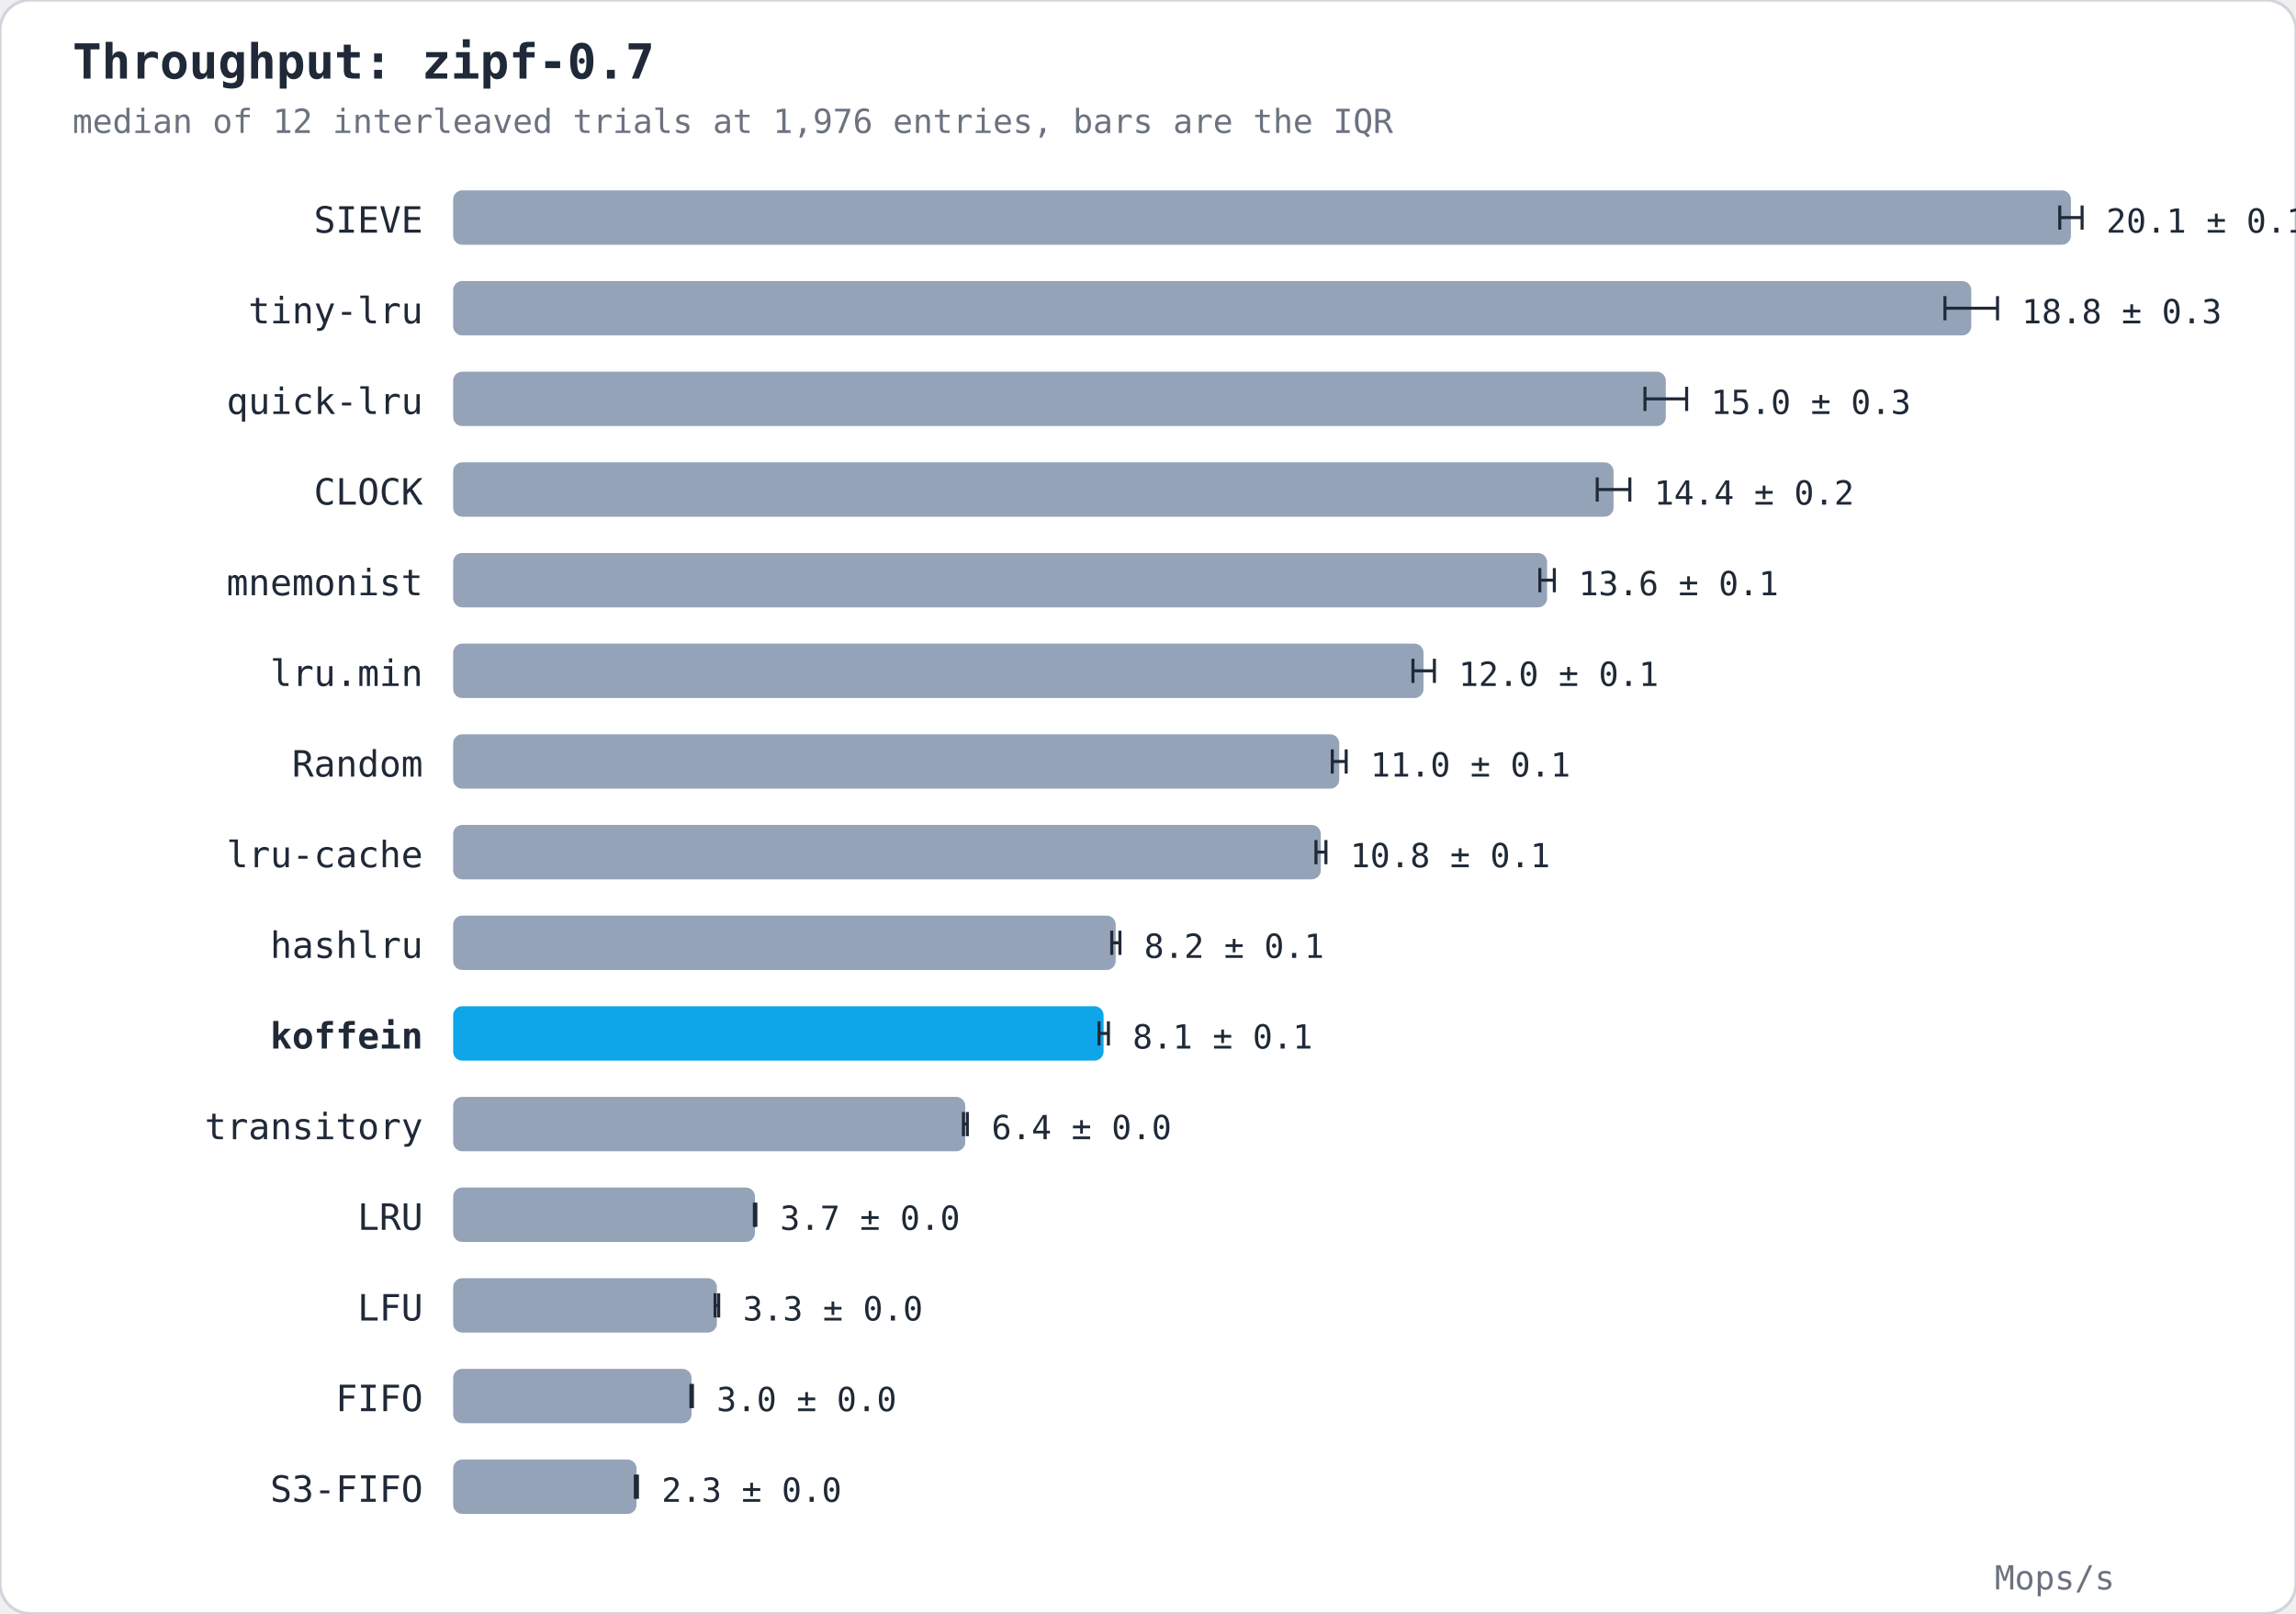
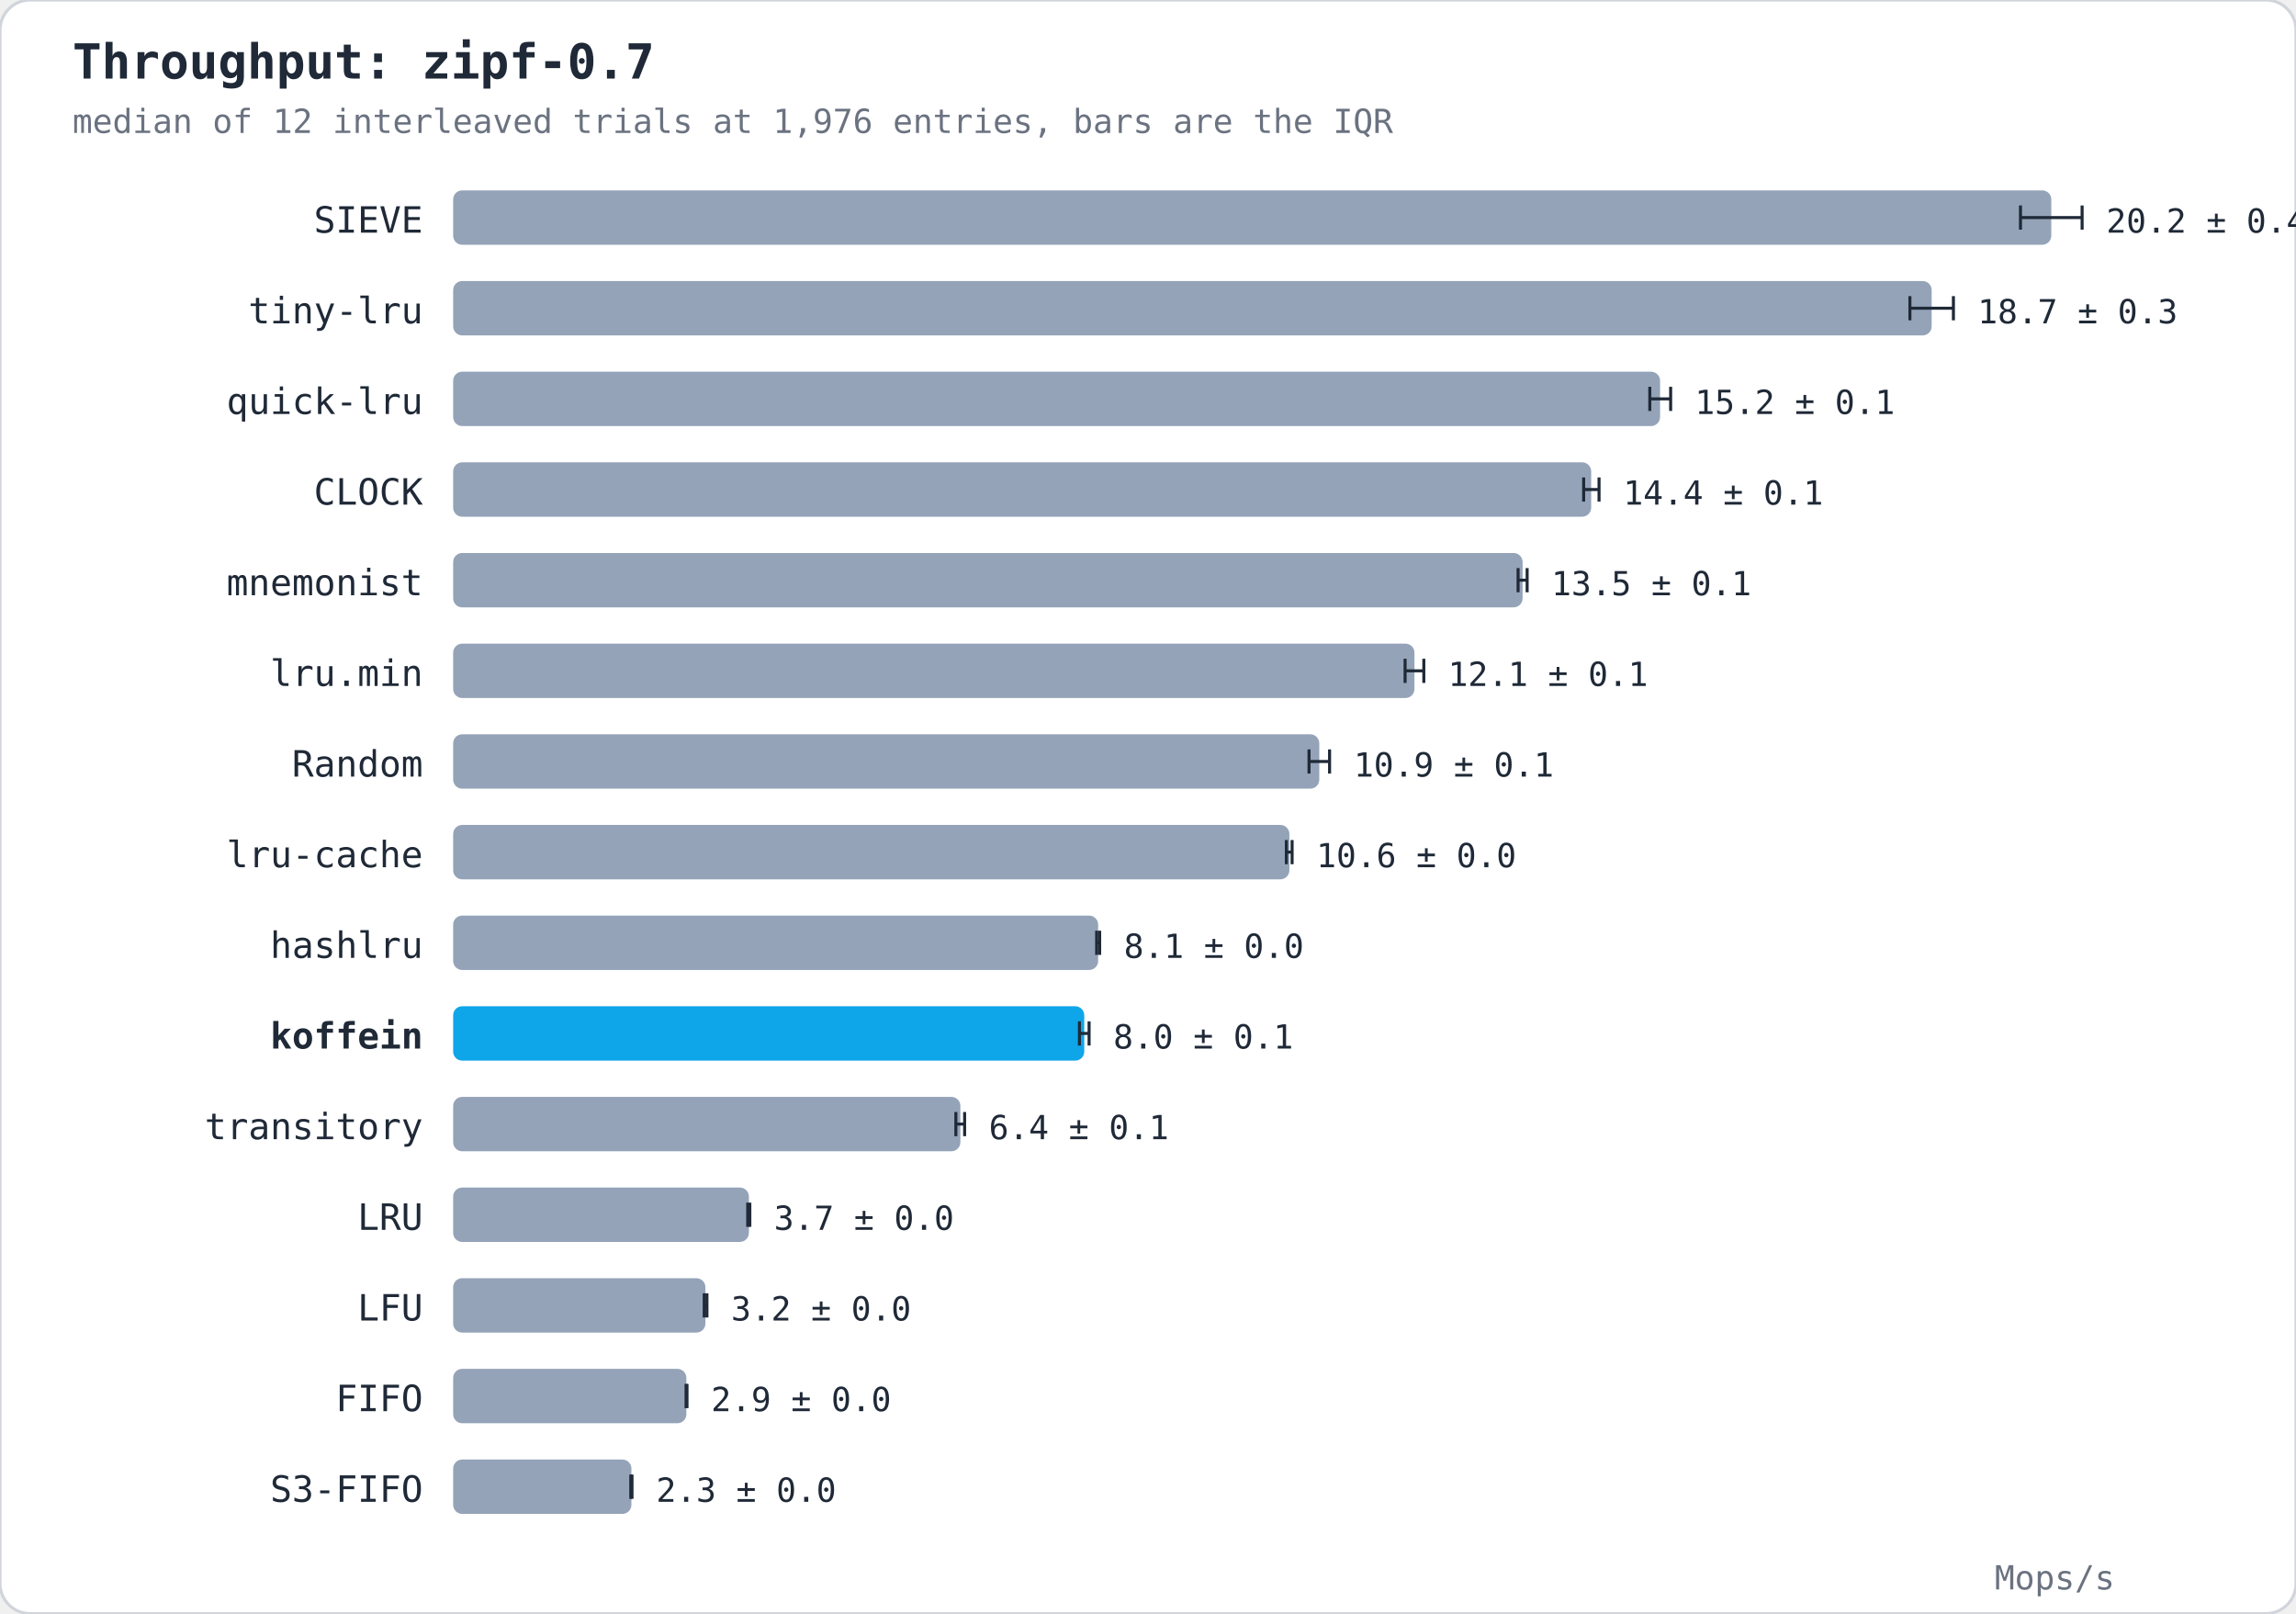
<svg xmlns="http://www.w3.org/2000/svg" viewBox="0 0 760 534" width="760" height="534" role="img">
  <rect x="0" y="0" width="760" height="534" rx="10" fill="#ffffff" stroke="#d1d5db" />
  <text x="24" y="26" font-family="ui-monospace,monospace" font-size="16" font-weight="700" fill="#1f2937">Throughput: zipf-0.7</text>
  <text x="24" y="44" font-family="ui-monospace,monospace" font-size="11" fill="#6b7280">median of 12 interleaved trials at 1,976 entries, bars are the IQR</text>
  <text x="140" y="77" text-anchor="end" font-family="ui-monospace,monospace" font-size="12" font-weight="400" fill="#1f2937">SIEVE</text>
-   <rect x="150" y="63" width="535.5" height="18" rx="3" fill="#94a3b8" />
-   <line x1="681.8" y1="72" x2="689.2" y2="72" stroke="#1f2937" stroke-width="1" />
-   <line x1="681.8" y1="68" x2="681.8" y2="76" stroke="#1f2937" stroke-width="1" />
+   <rect x="150" y="63" width="529.0" height="18" rx="3" fill="#94a3b8" />
+   <line x1="668.8" y1="72" x2="689.2" y2="72" stroke="#1f2937" stroke-width="1" />
+   <line x1="668.8" y1="68" x2="668.8" y2="76" stroke="#1f2937" stroke-width="1" />
  <line x1="689.2" y1="68" x2="689.2" y2="76" stroke="#1f2937" stroke-width="1" />
-   <text x="697.2" y="77" font-family="ui-monospace,monospace" font-size="11" fill="#1f2937">20.1 ± 0.1</text>
+   <text x="697.2" y="77" font-family="ui-monospace,monospace" font-size="11" fill="#1f2937">20.2 ± 0.4</text>
  <text x="140" y="107" text-anchor="end" font-family="ui-monospace,monospace" font-size="12" font-weight="400" fill="#1f2937">tiny-lru</text>
-   <rect x="150" y="93" width="502.5" height="18" rx="3" fill="#94a3b8" />
-   <line x1="643.8" y1="102" x2="661.2" y2="102" stroke="#1f2937" stroke-width="1" />
-   <line x1="643.8" y1="98" x2="643.8" y2="106" stroke="#1f2937" stroke-width="1" />
-   <line x1="661.2" y1="98" x2="661.2" y2="106" stroke="#1f2937" stroke-width="1" />
-   <text x="669.2" y="107" font-family="ui-monospace,monospace" font-size="11" fill="#1f2937">18.8 ± 0.3</text>
+   <rect x="150" y="93" width="489.4" height="18" rx="3" fill="#94a3b8" />
+   <line x1="632.2" y1="102" x2="646.6" y2="102" stroke="#1f2937" stroke-width="1" />
+   <line x1="632.2" y1="98" x2="632.2" y2="106" stroke="#1f2937" stroke-width="1" />
+   <line x1="646.6" y1="98" x2="646.6" y2="106" stroke="#1f2937" stroke-width="1" />
+   <text x="654.6" y="107" font-family="ui-monospace,monospace" font-size="11" fill="#1f2937">18.7 ± 0.3</text>
  <text x="140" y="137" text-anchor="end" font-family="ui-monospace,monospace" font-size="12" font-weight="400" fill="#1f2937">quick-lru</text>
-   <rect x="150" y="123" width="401.4" height="18" rx="3" fill="#94a3b8" />
-   <line x1="544.5" y1="132" x2="558.3" y2="132" stroke="#1f2937" stroke-width="1" />
-   <line x1="544.5" y1="128" x2="544.5" y2="136" stroke="#1f2937" stroke-width="1" />
-   <line x1="558.3" y1="128" x2="558.3" y2="136" stroke="#1f2937" stroke-width="1" />
-   <text x="566.3" y="137" font-family="ui-monospace,monospace" font-size="11" fill="#1f2937">15.0 ± 0.3</text>
+   <rect x="150" y="123" width="399.5" height="18" rx="3" fill="#94a3b8" />
+   <line x1="546.1" y1="132" x2="553.0" y2="132" stroke="#1f2937" stroke-width="1" />
+   <line x1="546.1" y1="128" x2="546.1" y2="136" stroke="#1f2937" stroke-width="1" />
+   <line x1="553.0" y1="128" x2="553.0" y2="136" stroke="#1f2937" stroke-width="1" />
+   <text x="561.0" y="137" font-family="ui-monospace,monospace" font-size="11" fill="#1f2937">15.2 ± 0.1</text>
  <text x="140" y="167" text-anchor="end" font-family="ui-monospace,monospace" font-size="12" font-weight="400" fill="#1f2937">CLOCK</text>
-   <rect x="150" y="153" width="384.1" height="18" rx="3" fill="#94a3b8" />
-   <line x1="528.7" y1="162" x2="539.5" y2="162" stroke="#1f2937" stroke-width="1" />
-   <line x1="528.7" y1="158" x2="528.7" y2="166" stroke="#1f2937" stroke-width="1" />
-   <line x1="539.5" y1="158" x2="539.5" y2="166" stroke="#1f2937" stroke-width="1" />
-   <text x="547.5" y="167" font-family="ui-monospace,monospace" font-size="11" fill="#1f2937">14.4 ± 0.2</text>
+   <rect x="150" y="153" width="376.7" height="18" rx="3" fill="#94a3b8" />
+   <line x1="524.2" y1="162" x2="529.3" y2="162" stroke="#1f2937" stroke-width="1" />
+   <line x1="524.2" y1="158" x2="524.2" y2="166" stroke="#1f2937" stroke-width="1" />
+   <line x1="529.3" y1="158" x2="529.3" y2="166" stroke="#1f2937" stroke-width="1" />
+   <text x="537.3" y="167" font-family="ui-monospace,monospace" font-size="11" fill="#1f2937">14.4 ± 0.1</text>
  <text x="140" y="197" text-anchor="end" font-family="ui-monospace,monospace" font-size="12" font-weight="400" fill="#1f2937">mnemonist</text>
-   <rect x="150" y="183" width="362.1" height="18" rx="3" fill="#94a3b8" />
-   <line x1="509.7" y1="192" x2="514.5" y2="192" stroke="#1f2937" stroke-width="1" />
-   <line x1="509.7" y1="188" x2="509.7" y2="196" stroke="#1f2937" stroke-width="1" />
-   <line x1="514.5" y1="188" x2="514.5" y2="196" stroke="#1f2937" stroke-width="1" />
-   <text x="522.5" y="197" font-family="ui-monospace,monospace" font-size="11" fill="#1f2937">13.6 ± 0.1</text>
+   <rect x="150" y="183" width="354.0" height="18" rx="3" fill="#94a3b8" />
+   <line x1="502.5" y1="192" x2="505.5" y2="192" stroke="#1f2937" stroke-width="1" />
+   <line x1="502.5" y1="188" x2="502.5" y2="196" stroke="#1f2937" stroke-width="1" />
+   <line x1="505.5" y1="188" x2="505.5" y2="196" stroke="#1f2937" stroke-width="1" />
+   <text x="513.5" y="197" font-family="ui-monospace,monospace" font-size="11" fill="#1f2937">13.5 ± 0.1</text>
  <text x="140" y="227" text-anchor="end" font-family="ui-monospace,monospace" font-size="12" font-weight="400" fill="#1f2937">lru.min</text>
-   <rect x="150" y="213" width="321.2" height="18" rx="3" fill="#94a3b8" />
-   <line x1="467.7" y1="222" x2="474.8" y2="222" stroke="#1f2937" stroke-width="1" />
-   <line x1="467.7" y1="218" x2="467.7" y2="226" stroke="#1f2937" stroke-width="1" />
-   <line x1="474.8" y1="218" x2="474.8" y2="226" stroke="#1f2937" stroke-width="1" />
-   <text x="482.8" y="227" font-family="ui-monospace,monospace" font-size="11" fill="#1f2937">12.0 ± 0.1</text>
+   <rect x="150" y="213" width="318.2" height="18" rx="3" fill="#94a3b8" />
+   <line x1="465.1" y1="222" x2="471.3" y2="222" stroke="#1f2937" stroke-width="1" />
+   <line x1="465.1" y1="218" x2="465.1" y2="226" stroke="#1f2937" stroke-width="1" />
+   <line x1="471.3" y1="218" x2="471.3" y2="226" stroke="#1f2937" stroke-width="1" />
+   <text x="479.3" y="227" font-family="ui-monospace,monospace" font-size="11" fill="#1f2937">12.1 ± 0.1</text>
  <text x="140" y="257" text-anchor="end" font-family="ui-monospace,monospace" font-size="12" font-weight="400" fill="#1f2937">Random</text>
-   <rect x="150" y="243" width="293.3" height="18" rx="3" fill="#94a3b8" />
-   <line x1="441.0" y1="252" x2="445.6" y2="252" stroke="#1f2937" stroke-width="1" />
-   <line x1="441.0" y1="248" x2="441.0" y2="256" stroke="#1f2937" stroke-width="1" />
-   <line x1="445.6" y1="248" x2="445.6" y2="256" stroke="#1f2937" stroke-width="1" />
-   <text x="453.6" y="257" font-family="ui-monospace,monospace" font-size="11" fill="#1f2937">11.0 ± 0.1</text>
+   <rect x="150" y="243" width="286.7" height="18" rx="3" fill="#94a3b8" />
+   <line x1="433.3" y1="252" x2="440.1" y2="252" stroke="#1f2937" stroke-width="1" />
+   <line x1="433.3" y1="248" x2="433.3" y2="256" stroke="#1f2937" stroke-width="1" />
+   <line x1="440.1" y1="248" x2="440.1" y2="256" stroke="#1f2937" stroke-width="1" />
+   <text x="448.1" y="257" font-family="ui-monospace,monospace" font-size="11" fill="#1f2937">10.9 ± 0.1</text>
  <text x="140" y="287" text-anchor="end" font-family="ui-monospace,monospace" font-size="12" font-weight="400" fill="#1f2937">lru-cache</text>
-   <rect x="150" y="273" width="287.2" height="18" rx="3" fill="#94a3b8" />
-   <line x1="435.6" y1="282" x2="438.9" y2="282" stroke="#1f2937" stroke-width="1" />
-   <line x1="435.6" y1="278" x2="435.6" y2="286" stroke="#1f2937" stroke-width="1" />
-   <line x1="438.9" y1="278" x2="438.9" y2="286" stroke="#1f2937" stroke-width="1" />
-   <text x="446.9" y="287" font-family="ui-monospace,monospace" font-size="11" fill="#1f2937">10.8 ± 0.1</text>
+   <rect x="150" y="273" width="276.8" height="18" rx="3" fill="#94a3b8" />
+   <line x1="425.8" y1="282" x2="427.7" y2="282" stroke="#1f2937" stroke-width="1" />
+   <line x1="425.8" y1="278" x2="425.8" y2="286" stroke="#1f2937" stroke-width="1" />
+   <line x1="427.7" y1="278" x2="427.7" y2="286" stroke="#1f2937" stroke-width="1" />
+   <text x="435.7" y="287" font-family="ui-monospace,monospace" font-size="11" fill="#1f2937">10.6 ± 0.0</text>
  <text x="140" y="317" text-anchor="end" font-family="ui-monospace,monospace" font-size="12" font-weight="400" fill="#1f2937">hashlru</text>
-   <rect x="150" y="303" width="219.3" height="18" rx="3" fill="#94a3b8" />
-   <line x1="368.0" y1="312" x2="370.7" y2="312" stroke="#1f2937" stroke-width="1" />
-   <line x1="368.0" y1="308" x2="368.0" y2="316" stroke="#1f2937" stroke-width="1" />
-   <line x1="370.7" y1="308" x2="370.7" y2="316" stroke="#1f2937" stroke-width="1" />
-   <text x="378.7" y="317" font-family="ui-monospace,monospace" font-size="11" fill="#1f2937">8.2 ± 0.1</text>
+   <rect x="150" y="303" width="213.5" height="18" rx="3" fill="#94a3b8" />
+   <line x1="363.0" y1="312" x2="364.0" y2="312" stroke="#1f2937" stroke-width="1" />
+   <line x1="363.0" y1="308" x2="363.0" y2="316" stroke="#1f2937" stroke-width="1" />
+   <line x1="364.0" y1="308" x2="364.0" y2="316" stroke="#1f2937" stroke-width="1" />
+   <text x="372.0" y="317" font-family="ui-monospace,monospace" font-size="11" fill="#1f2937">8.1 ± 0.0</text>
  <text x="140" y="347" text-anchor="end" font-family="ui-monospace,monospace" font-size="12" font-weight="700" fill="#1f2937">koffein</text>
-   <rect x="150" y="333" width="215.3" height="18" rx="3" fill="#0ea5e9" />
-   <line x1="363.8" y1="342" x2="366.9" y2="342" stroke="#1f2937" stroke-width="1" />
-   <line x1="363.8" y1="338" x2="363.8" y2="346" stroke="#1f2937" stroke-width="1" />
-   <line x1="366.9" y1="338" x2="366.9" y2="346" stroke="#1f2937" stroke-width="1" />
-   <text x="374.9" y="347" font-family="ui-monospace,monospace" font-size="11" fill="#1f2937">8.1 ± 0.1</text>
+   <rect x="150" y="333" width="208.9" height="18" rx="3" fill="#0ea5e9" />
+   <line x1="357.3" y1="342" x2="360.5" y2="342" stroke="#1f2937" stroke-width="1" />
+   <line x1="357.3" y1="338" x2="357.3" y2="346" stroke="#1f2937" stroke-width="1" />
+   <line x1="360.5" y1="338" x2="360.5" y2="346" stroke="#1f2937" stroke-width="1" />
+   <text x="368.5" y="347" font-family="ui-monospace,monospace" font-size="11" fill="#1f2937">8.0 ± 0.1</text>
  <text x="140" y="377" text-anchor="end" font-family="ui-monospace,monospace" font-size="12" font-weight="400" fill="#1f2937">transitory</text>
-   <rect x="150" y="363" width="169.5" height="18" rx="3" fill="#94a3b8" />
-   <line x1="318.9" y1="372" x2="320.2" y2="372" stroke="#1f2937" stroke-width="1" />
-   <line x1="318.9" y1="368" x2="318.9" y2="376" stroke="#1f2937" stroke-width="1" />
-   <line x1="320.2" y1="368" x2="320.2" y2="376" stroke="#1f2937" stroke-width="1" />
-   <text x="328.2" y="377" font-family="ui-monospace,monospace" font-size="11" fill="#1f2937">6.4 ± 0.0</text>
+   <rect x="150" y="363" width="167.9" height="18" rx="3" fill="#94a3b8" />
+   <line x1="316.4" y1="372" x2="319.3" y2="372" stroke="#1f2937" stroke-width="1" />
+   <line x1="316.4" y1="368" x2="316.4" y2="376" stroke="#1f2937" stroke-width="1" />
+   <line x1="319.3" y1="368" x2="319.3" y2="376" stroke="#1f2937" stroke-width="1" />
+   <text x="327.3" y="377" font-family="ui-monospace,monospace" font-size="11" fill="#1f2937">6.4 ± 0.1</text>
  <text x="140" y="407" text-anchor="end" font-family="ui-monospace,monospace" font-size="12" font-weight="400" fill="#1f2937">LRU</text>
-   <rect x="150" y="393" width="99.9" height="18" rx="3" fill="#94a3b8" />
-   <line x1="249.7" y1="402" x2="250.2" y2="402" stroke="#1f2937" stroke-width="1" />
-   <line x1="249.7" y1="398" x2="249.7" y2="406" stroke="#1f2937" stroke-width="1" />
-   <line x1="250.2" y1="398" x2="250.2" y2="406" stroke="#1f2937" stroke-width="1" />
-   <text x="258.2" y="407" font-family="ui-monospace,monospace" font-size="11" fill="#1f2937">3.7 ± 0.0</text>
+   <rect x="150" y="393" width="97.9" height="18" rx="3" fill="#94a3b8" />
+   <line x1="247.5" y1="402" x2="248.2" y2="402" stroke="#1f2937" stroke-width="1" />
+   <line x1="247.5" y1="398" x2="247.5" y2="406" stroke="#1f2937" stroke-width="1" />
+   <line x1="248.2" y1="398" x2="248.2" y2="406" stroke="#1f2937" stroke-width="1" />
+   <text x="256.2" y="407" font-family="ui-monospace,monospace" font-size="11" fill="#1f2937">3.7 ± 0.0</text>
  <text x="140" y="437" text-anchor="end" font-family="ui-monospace,monospace" font-size="12" font-weight="400" fill="#1f2937">LFU</text>
-   <rect x="150" y="423" width="87.3" height="18" rx="3" fill="#94a3b8" />
-   <line x1="236.7" y1="432" x2="237.9" y2="432" stroke="#1f2937" stroke-width="1" />
-   <line x1="236.7" y1="428" x2="236.7" y2="436" stroke="#1f2937" stroke-width="1" />
-   <line x1="237.9" y1="428" x2="237.9" y2="436" stroke="#1f2937" stroke-width="1" />
-   <text x="245.9" y="437" font-family="ui-monospace,monospace" font-size="11" fill="#1f2937">3.3 ± 0.0</text>
+   <rect x="150" y="423" width="83.5" height="18" rx="3" fill="#94a3b8" />
+   <line x1="233.1" y1="432" x2="234.0" y2="432" stroke="#1f2937" stroke-width="1" />
+   <line x1="233.1" y1="428" x2="233.1" y2="436" stroke="#1f2937" stroke-width="1" />
+   <line x1="234.0" y1="428" x2="234.0" y2="436" stroke="#1f2937" stroke-width="1" />
+   <text x="242.0" y="437" font-family="ui-monospace,monospace" font-size="11" fill="#1f2937">3.2 ± 0.0</text>
  <text x="140" y="467" text-anchor="end" font-family="ui-monospace,monospace" font-size="12" font-weight="400" fill="#1f2937">FIFO</text>
-   <rect x="150" y="453" width="78.9" height="18" rx="3" fill="#94a3b8" />
-   <line x1="228.7" y1="462" x2="229.2" y2="462" stroke="#1f2937" stroke-width="1" />
-   <line x1="228.7" y1="458" x2="228.7" y2="466" stroke="#1f2937" stroke-width="1" />
-   <line x1="229.2" y1="458" x2="229.2" y2="466" stroke="#1f2937" stroke-width="1" />
-   <text x="237.2" y="467" font-family="ui-monospace,monospace" font-size="11" fill="#1f2937">3.0 ± 0.0</text>
+   <rect x="150" y="453" width="77.2" height="18" rx="3" fill="#94a3b8" />
+   <line x1="227.1" y1="462" x2="227.4" y2="462" stroke="#1f2937" stroke-width="1" />
+   <line x1="227.1" y1="458" x2="227.1" y2="466" stroke="#1f2937" stroke-width="1" />
+   <line x1="227.4" y1="458" x2="227.4" y2="466" stroke="#1f2937" stroke-width="1" />
+   <text x="235.4" y="467" font-family="ui-monospace,monospace" font-size="11" fill="#1f2937">2.9 ± 0.0</text>
  <text x="140" y="497" text-anchor="end" font-family="ui-monospace,monospace" font-size="12" font-weight="400" fill="#1f2937">S3-FIFO</text>
-   <rect x="150" y="483" width="60.7" height="18" rx="3" fill="#94a3b8" />
-   <line x1="210.3" y1="492" x2="211.0" y2="492" stroke="#1f2937" stroke-width="1" />
-   <line x1="210.3" y1="488" x2="210.3" y2="496" stroke="#1f2937" stroke-width="1" />
-   <line x1="211.0" y1="488" x2="211.0" y2="496" stroke="#1f2937" stroke-width="1" />
-   <text x="219.0" y="497" font-family="ui-monospace,monospace" font-size="11" fill="#1f2937">2.3 ± 0.0</text>
+   <rect x="150" y="483" width="59.0" height="18" rx="3" fill="#94a3b8" />
+   <line x1="208.8" y1="492" x2="209.2" y2="492" stroke="#1f2937" stroke-width="1" />
+   <line x1="208.8" y1="488" x2="208.8" y2="496" stroke="#1f2937" stroke-width="1" />
+   <line x1="209.2" y1="488" x2="209.2" y2="496" stroke="#1f2937" stroke-width="1" />
+   <text x="217.2" y="497" font-family="ui-monospace,monospace" font-size="11" fill="#1f2937">2.3 ± 0.0</text>
  <text x="700" y="526" text-anchor="end" font-family="ui-monospace,monospace" font-size="11" fill="#6b7280">Mops/s</text>
</svg>
